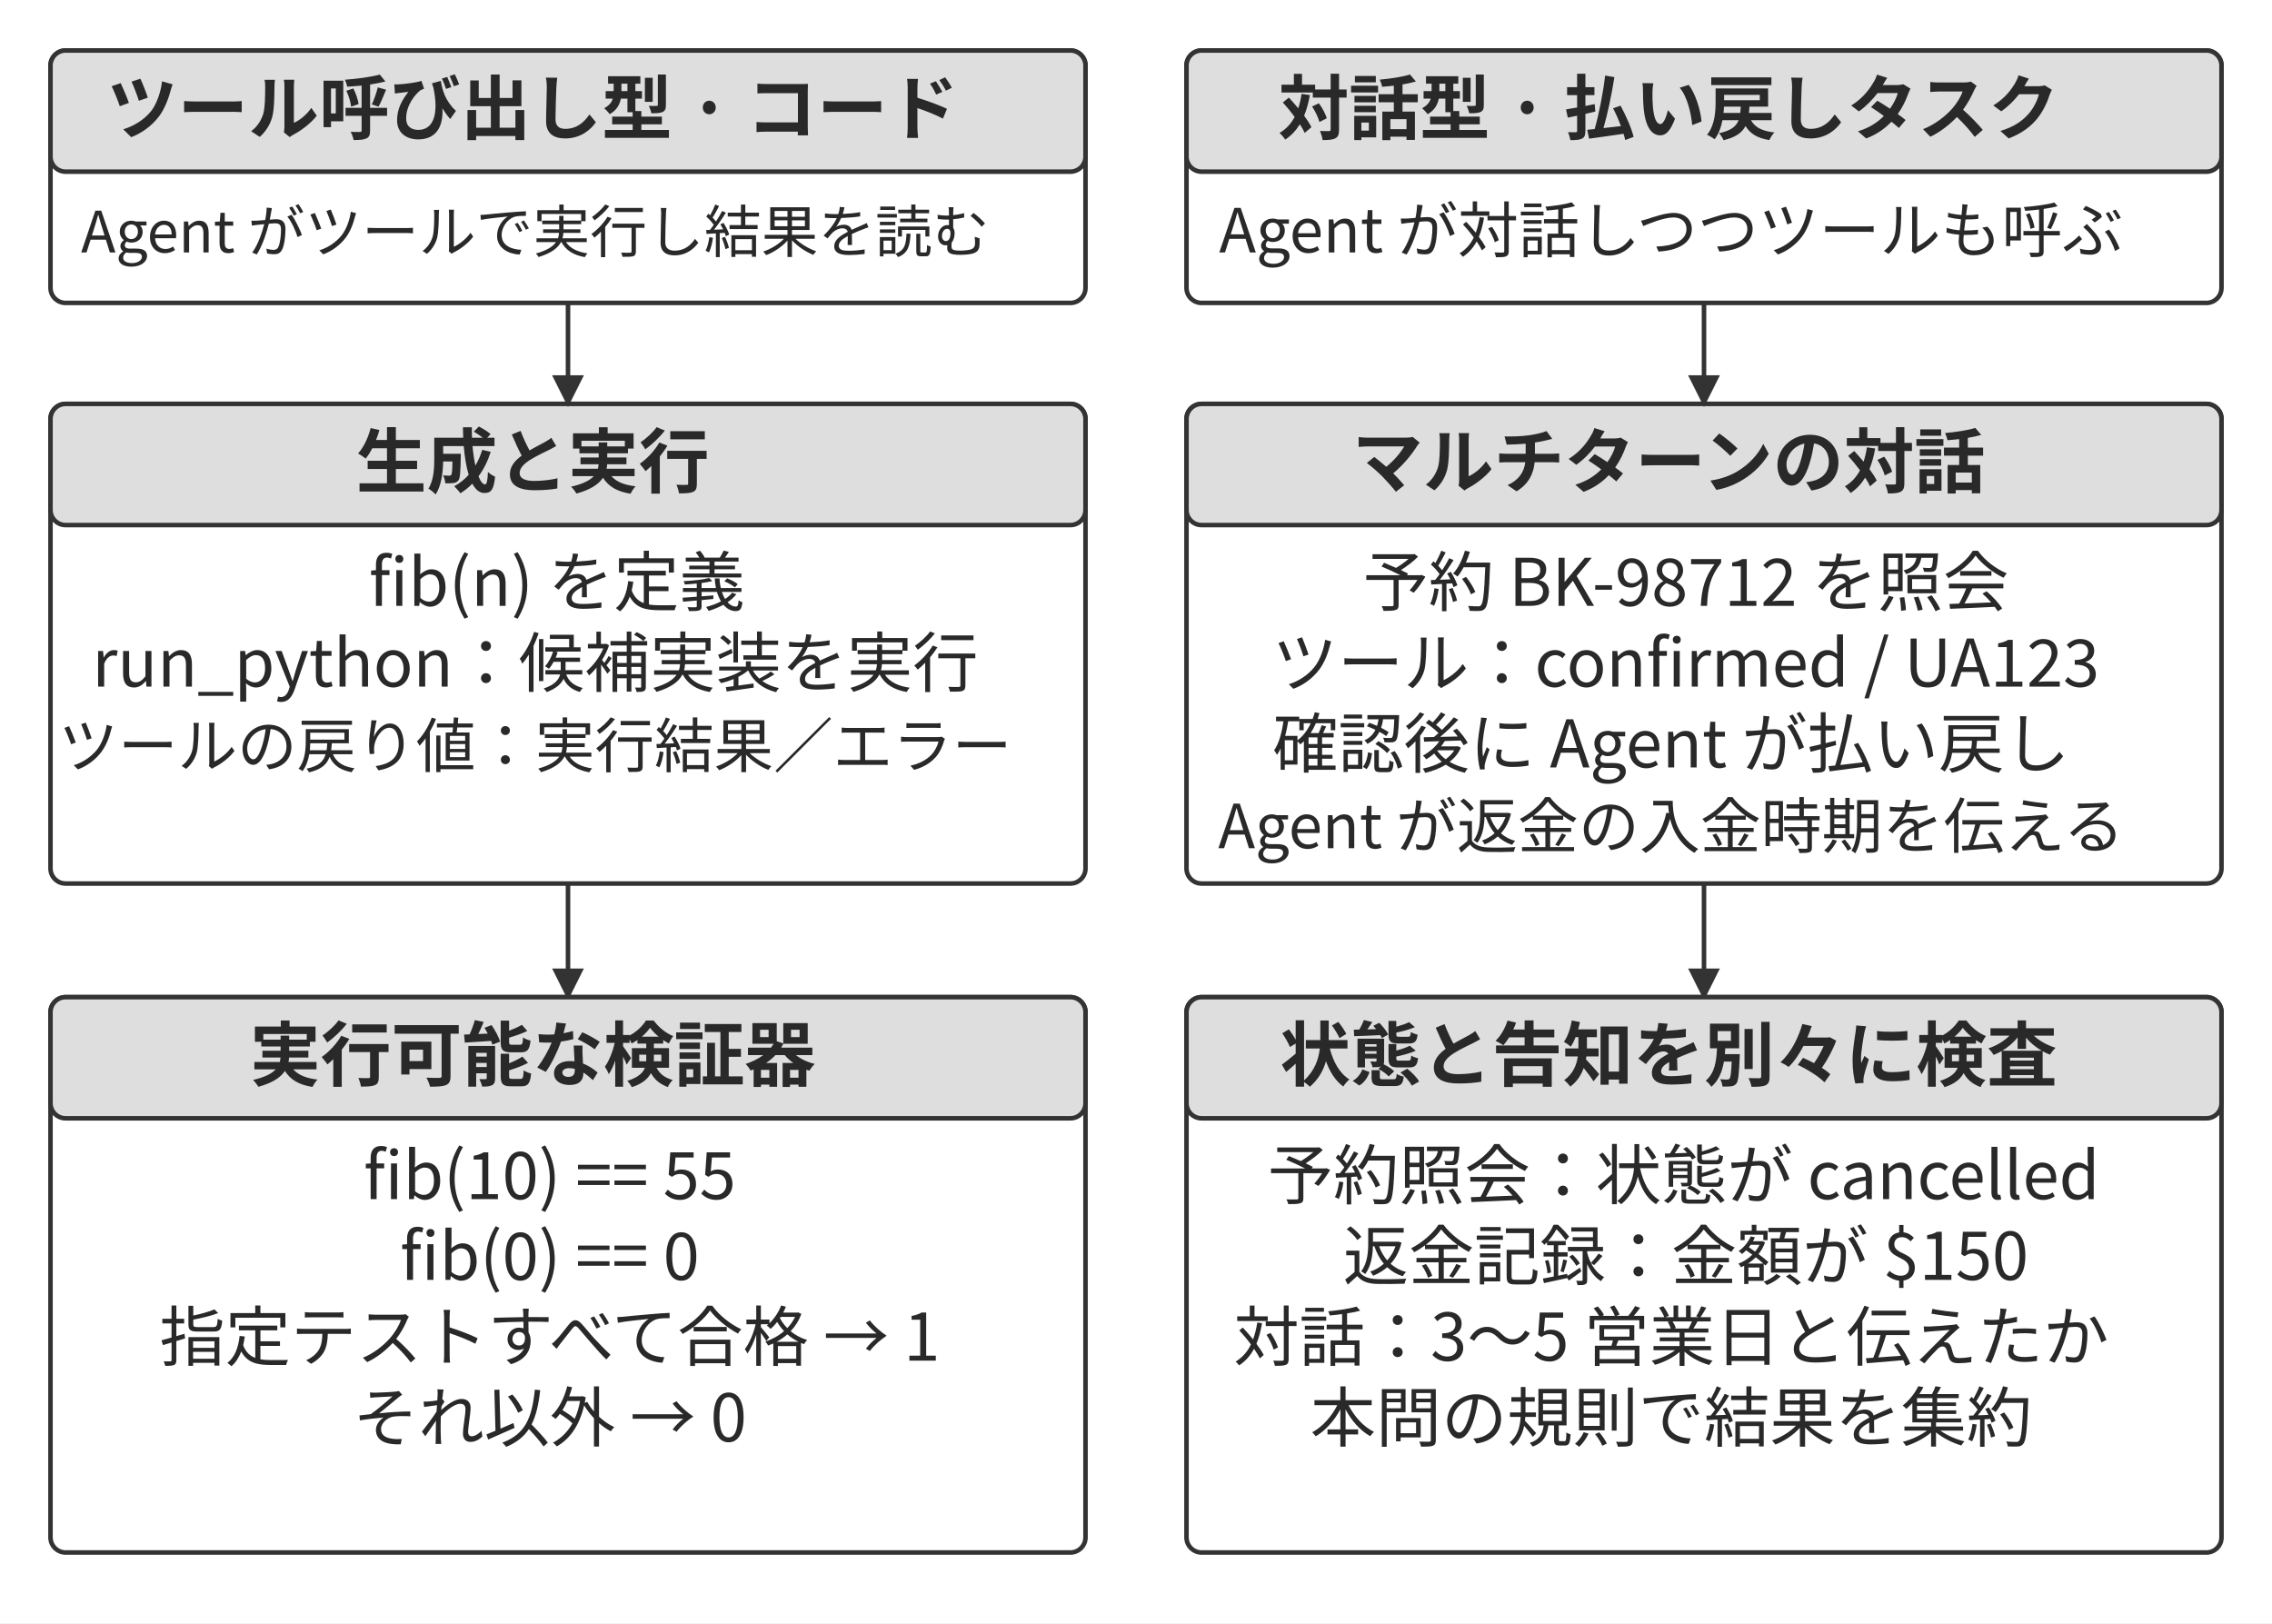
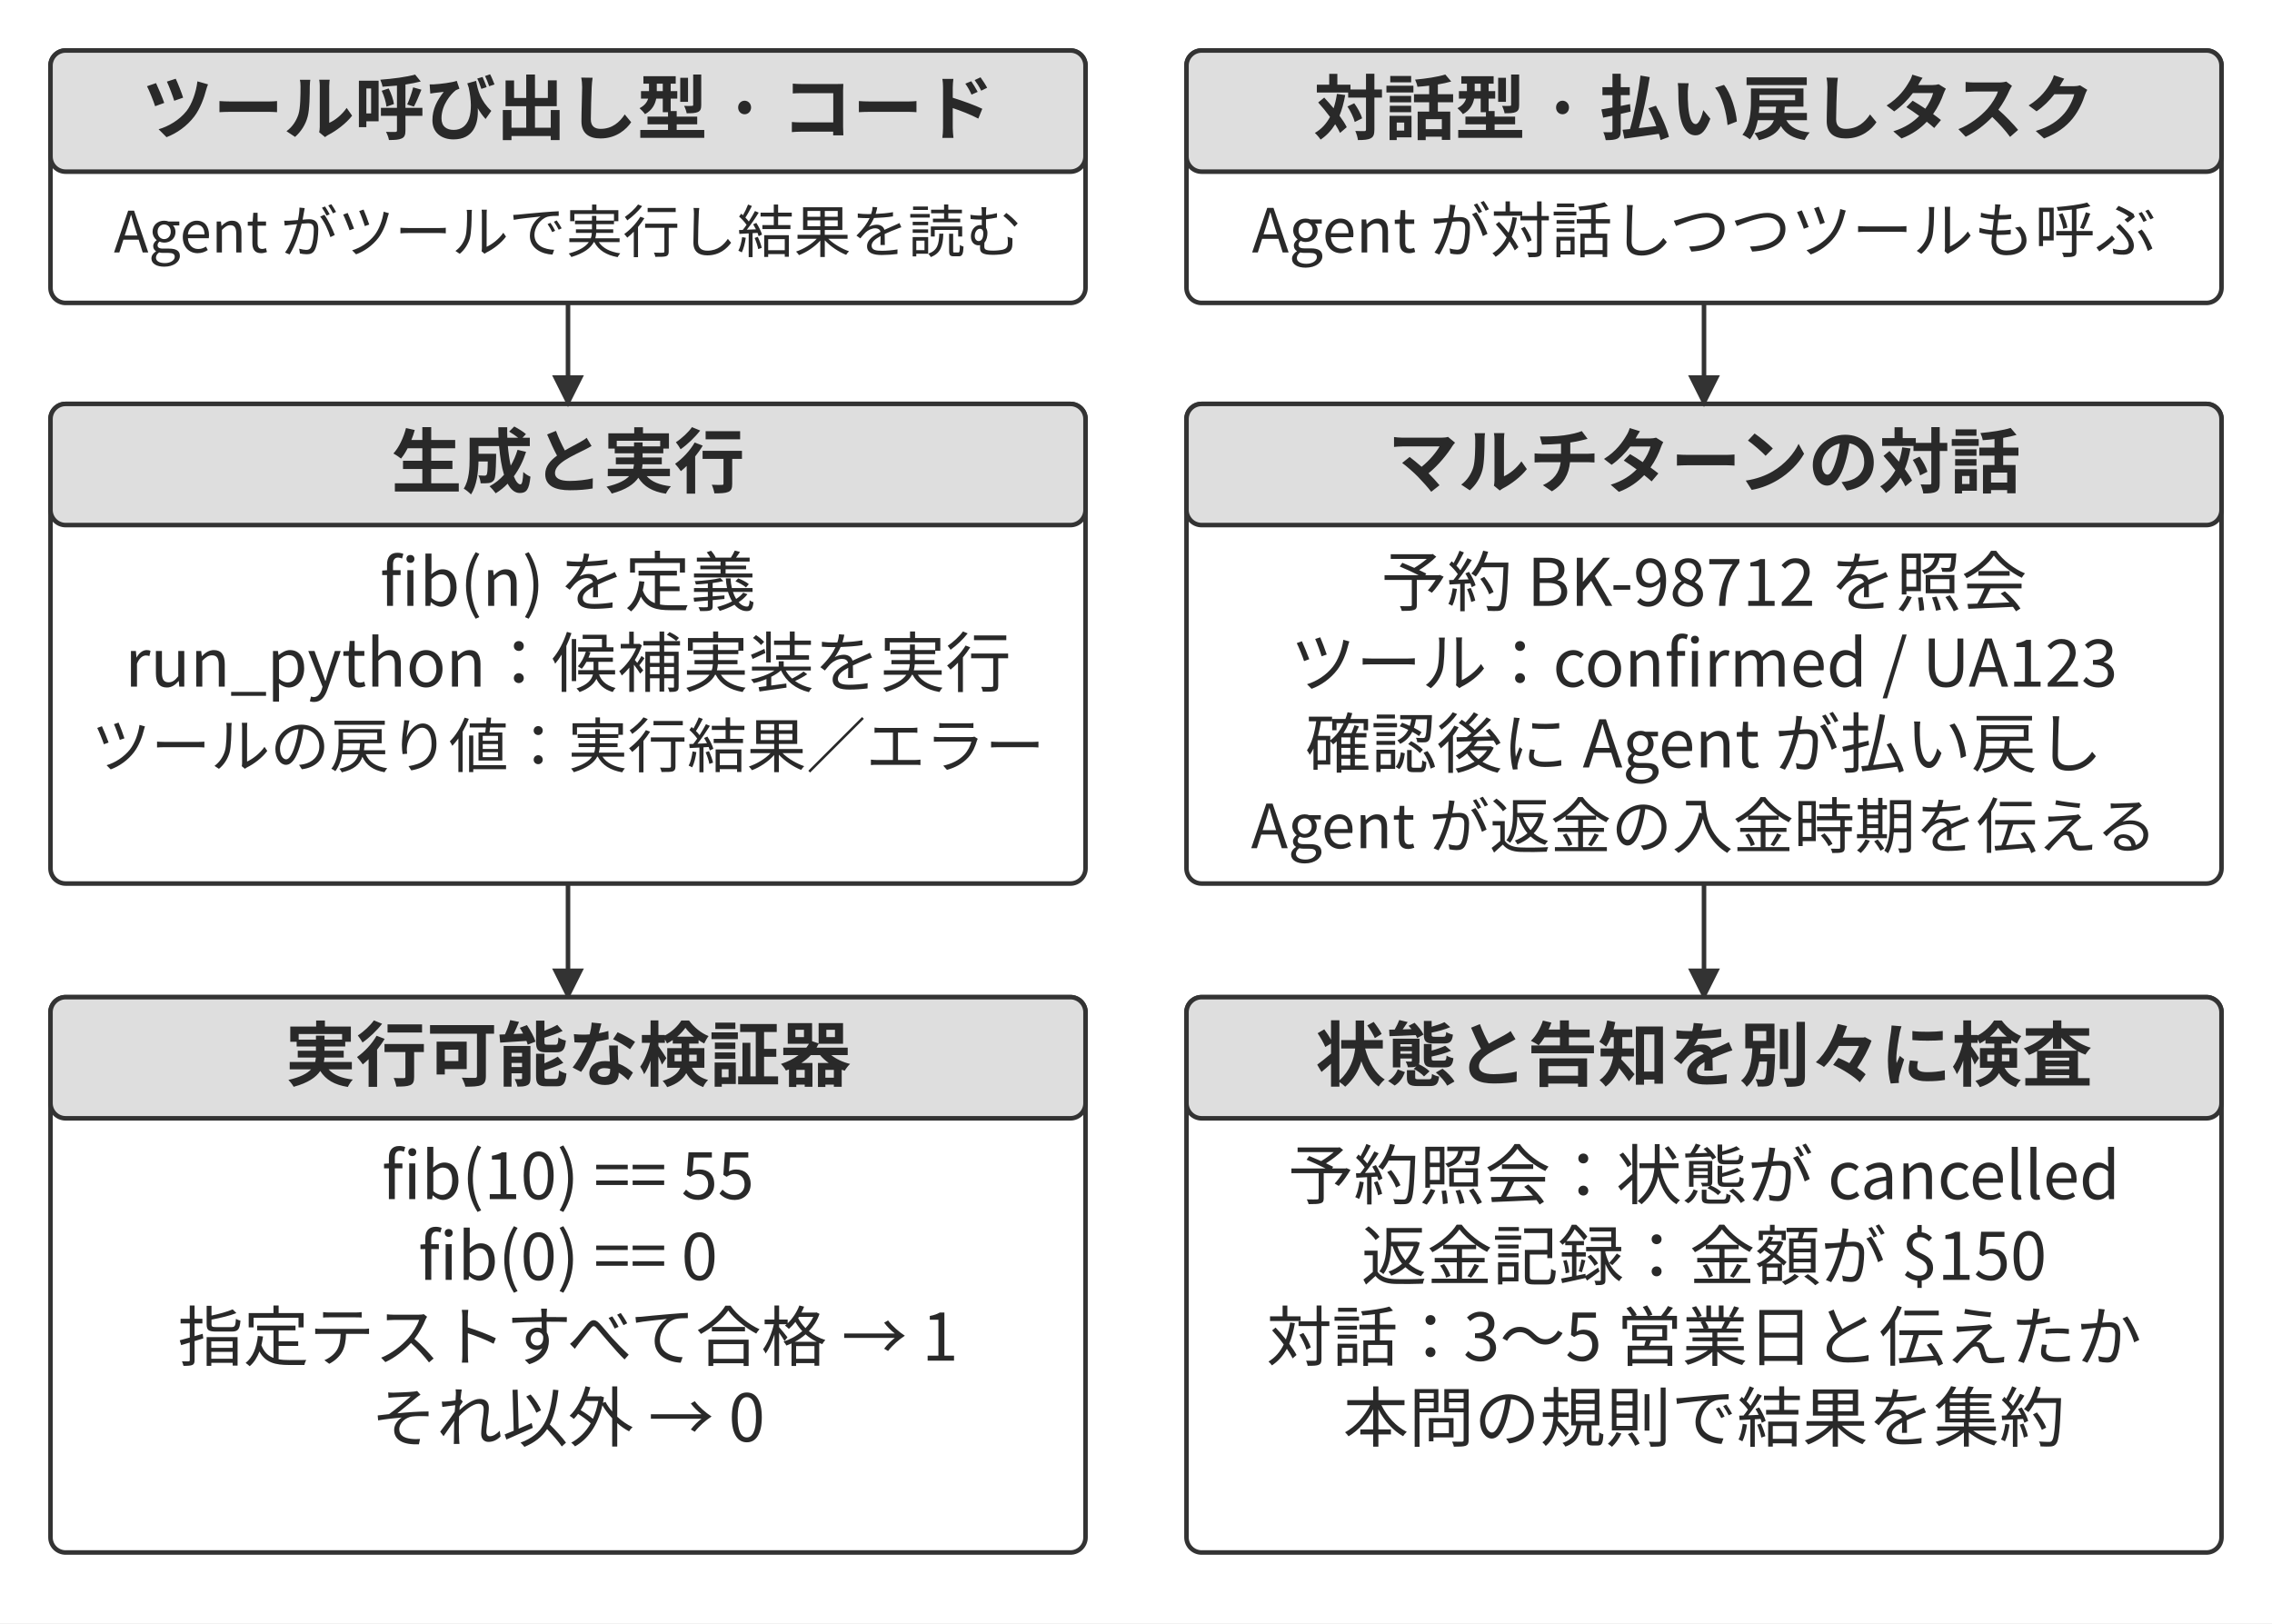
<svg xmlns="http://www.w3.org/2000/svg" width="106.000mm" height="75.731mm" viewBox="0 0 900 643" role="img" aria-labelledby="title desc">
  <defs>
    <marker id="arrow" viewBox="0 0 10 10" refX="9" refY="5" markerWidth="7" markerHeight="7" orient="auto-start-reverse">
      <path d="M0 0 L10 5 L0 10 Z" fill="#333333" />
    </marker>
  </defs>
  <rect width="900" height="643" fill="#ffffff" y="0" />
  <rect x="20" y="20" width="410" height="100" rx="6" fill="#ffffff" stroke="#333333" stroke-width="1.8" />
  <rect x="20" y="20" width="410" height="48" rx="6" fill="#dedede" stroke="#333333" stroke-width="1.8" />
-   <text x="211" y="53" text-anchor="middle" font-family="&quot;Noto Sans CJK JP&quot;, &quot;Source Han Sans JP&quot;, &quot;Hiragino Sans&quot;, &quot;Yu Gothic&quot;, sans-serif" font-size="28.0" font-weight="700" fill="#292929">ツール呼び出し型 · コード</text>
-   <text x="212" y="100" text-anchor="middle" font-family="&quot;Noto Sans CJK JP&quot;, &quot;Source Han Sans JP&quot;, &quot;Hiragino Sans&quot;, &quot;Yu Gothic&quot;, sans-serif" font-size="22.6" font-weight="400" fill="#292929">Agent がツールで実行し結果を読む</text>
+   <text x="225" y="53" text-anchor="middle" font-family="&quot;Noto Sans CJK JP&quot;, &quot;Source Han Sans JP&quot;, &quot;Hiragino Sans&quot;, &quot;Yu Gothic&quot;, sans-serif" font-size="28.0" font-weight="700" fill="#292929">ツール呼び出し型 · コード</text>
+   <text x="225" y="100" text-anchor="middle" font-family="&quot;Noto Sans CJK JP&quot;, &quot;Source Han Sans JP&quot;, &quot;Hiragino Sans&quot;, &quot;Yu Gothic&quot;, sans-serif" font-size="22.6" font-weight="400" fill="#292929">Agent がツールで実行し結果を読む</text>
  <rect x="470" y="20" width="410" height="100" rx="6" fill="#ffffff" stroke="#333333" stroke-width="1.8" />
  <rect x="470" y="20" width="410" height="48" rx="6" fill="#dedede" stroke="#333333" stroke-width="1.8" />
-   <text x="661" y="53" text-anchor="middle" font-family="&quot;Noto Sans CJK JP&quot;, &quot;Source Han Sans JP&quot;, &quot;Hiragino Sans&quot;, &quot;Yu Gothic&quot;, sans-serif" font-size="28.0" font-weight="700" fill="#292929">対話型 · 払い戻しタスク</text>
-   <text x="662" y="100" text-anchor="middle" font-family="&quot;Noto Sans CJK JP&quot;, &quot;Source Han Sans JP&quot;, &quot;Hiragino Sans&quot;, &quot;Yu Gothic&quot;, sans-serif" font-size="24.1" font-weight="400" fill="#292929">Agent が対話しつつツールも呼ぶ</text>
+   <text x="675" y="53" text-anchor="middle" font-family="&quot;Noto Sans CJK JP&quot;, &quot;Source Han Sans JP&quot;, &quot;Hiragino Sans&quot;, &quot;Yu Gothic&quot;, sans-serif" font-size="28.0" font-weight="700" fill="#292929">対話型 · 払い戻しタスク</text>
+   <text x="675" y="100" text-anchor="middle" font-family="&quot;Noto Sans CJK JP&quot;, &quot;Source Han Sans JP&quot;, &quot;Hiragino Sans&quot;, &quot;Yu Gothic&quot;, sans-serif" font-size="24.1" font-weight="400" fill="#292929">Agent が対話しつつツールも呼ぶ</text>
  <rect x="20" y="160" width="410" height="190" rx="6" fill="#ffffff" stroke="#333333" stroke-width="1.8" />
  <rect x="20" y="160" width="410" height="48" rx="6" fill="#dedede" stroke="#333333" stroke-width="1.8" />
-   <text x="211" y="193" text-anchor="middle" font-family="&quot;Noto Sans CJK JP&quot;, &quot;Source Han Sans JP&quot;, &quot;Hiragino Sans&quot;, &quot;Yu Gothic&quot;, sans-serif" font-size="28.0" font-weight="700" fill="#292929">生成と実行</text>
-   <text x="220.61" y="240" text-anchor="middle" font-family="&quot;Noto Sans CJK JP&quot;, &quot;Source Han Sans JP&quot;, &quot;Hiragino Sans&quot;, &quot;Yu Gothic&quot;, sans-serif" font-size="26.0" font-weight="400" fill="#292929">fib(n) を定義</text>
-   <text x="212" y="272" text-anchor="middle" font-family="&quot;Noto Sans CJK JP&quot;, &quot;Source Han Sans JP&quot;, &quot;Hiragino Sans&quot;, &quot;Yu Gothic&quot;, sans-serif" font-size="26.0" font-weight="400" fill="#292929">run_python：候補実装を実行</text>
-   <text x="212" y="304" text-anchor="middle" font-family="&quot;Noto Sans CJK JP&quot;, &quot;Source Han Sans JP&quot;, &quot;Hiragino Sans&quot;, &quot;Yu Gothic&quot;, sans-serif" font-size="23.6" font-weight="400" fill="#292929">ツールの戻り値：実行結果／エラー</text>
+   <text x="225" y="193" text-anchor="middle" font-family="&quot;Noto Sans CJK JP&quot;, &quot;Source Han Sans JP&quot;, &quot;Hiragino Sans&quot;, &quot;Yu Gothic&quot;, sans-serif" font-size="28.0" font-weight="700" fill="#292929">生成と実行</text>
+   <text x="225" y="240" text-anchor="middle" font-family="&quot;Noto Sans CJK JP&quot;, &quot;Source Han Sans JP&quot;, &quot;Hiragino Sans&quot;, &quot;Yu Gothic&quot;, sans-serif" font-size="26.0" font-weight="400" fill="#292929">fib(n) を定義</text>
+   <text x="225" y="272" text-anchor="middle" font-family="&quot;Noto Sans CJK JP&quot;, &quot;Source Han Sans JP&quot;, &quot;Hiragino Sans&quot;, &quot;Yu Gothic&quot;, sans-serif" font-size="26.0" font-weight="400" fill="#292929">run_python：候補実装を実行</text>
+   <text x="225" y="304" text-anchor="middle" font-family="&quot;Noto Sans CJK JP&quot;, &quot;Source Han Sans JP&quot;, &quot;Hiragino Sans&quot;, &quot;Yu Gothic&quot;, sans-serif" font-size="23.6" font-weight="400" fill="#292929">ツールの戻り値：実行結果／エラー</text>
  <rect x="470" y="160" width="410" height="190" rx="6" fill="#ffffff" stroke="#333333" stroke-width="1.8" />
  <rect x="470" y="160" width="410" height="48" rx="6" fill="#dedede" stroke="#333333" stroke-width="1.8" />
-   <text x="661" y="193" text-anchor="middle" font-family="&quot;Noto Sans CJK JP&quot;, &quot;Source Han Sans JP&quot;, &quot;Hiragino Sans&quot;, &quot;Yu Gothic&quot;, sans-serif" font-size="28.0" font-weight="700" fill="#292929">マルチターンの対話</text>
-   <text x="667.78" y="240" text-anchor="middle" font-family="&quot;Noto Sans CJK JP&quot;, &quot;Source Han Sans JP&quot;, &quot;Hiragino Sans&quot;, &quot;Yu Gothic&quot;, sans-serif" font-size="26.0" font-weight="400" fill="#292929">予約 BK-98712 を照会</text>
-   <text x="667.79" y="272" text-anchor="middle" font-family="&quot;Noto Sans CJK JP&quot;, &quot;Source Han Sans JP&quot;, &quot;Hiragino Sans&quot;, &quot;Yu Gothic&quot;, sans-serif" font-size="26.0" font-weight="400" fill="#292929">ツール：confirmed / UA123</text>
-   <text x="662" y="304" text-anchor="middle" font-family="&quot;Noto Sans CJK JP&quot;, &quot;Source Han Sans JP&quot;, &quot;Hiragino Sans&quot;, &quot;Yu Gothic&quot;, sans-serif" font-size="26.0" font-weight="400" fill="#292929">確認後に Agent が払い戻し</text>
-   <text x="662" y="336" text-anchor="middle" font-family="&quot;Noto Sans CJK JP&quot;, &quot;Source Han Sans JP&quot;, &quot;Hiragino Sans&quot;, &quot;Yu Gothic&quot;, sans-serif" font-size="24.1" font-weight="400" fill="#292929">Agent が返金の入金時期を伝える</text>
+   <text x="675" y="193" text-anchor="middle" font-family="&quot;Noto Sans CJK JP&quot;, &quot;Source Han Sans JP&quot;, &quot;Hiragino Sans&quot;, &quot;Yu Gothic&quot;, sans-serif" font-size="28.0" font-weight="700" fill="#292929">マルチターンの対話</text>
+   <text x="675" y="240" text-anchor="middle" font-family="&quot;Noto Sans CJK JP&quot;, &quot;Source Han Sans JP&quot;, &quot;Hiragino Sans&quot;, &quot;Yu Gothic&quot;, sans-serif" font-size="26.0" font-weight="400" fill="#292929">予約 BK-98712 を照会</text>
+   <text x="675" y="272" text-anchor="middle" font-family="&quot;Noto Sans CJK JP&quot;, &quot;Source Han Sans JP&quot;, &quot;Hiragino Sans&quot;, &quot;Yu Gothic&quot;, sans-serif" font-size="26.0" font-weight="400" fill="#292929">ツール：confirmed / UA123</text>
+   <text x="675" y="304" text-anchor="middle" font-family="&quot;Noto Sans CJK JP&quot;, &quot;Source Han Sans JP&quot;, &quot;Hiragino Sans&quot;, &quot;Yu Gothic&quot;, sans-serif" font-size="26.0" font-weight="400" fill="#292929">確認後に Agent が払い戻し</text>
+   <text x="675" y="336" text-anchor="middle" font-family="&quot;Noto Sans CJK JP&quot;, &quot;Source Han Sans JP&quot;, &quot;Hiragino Sans&quot;, &quot;Yu Gothic&quot;, sans-serif" font-size="24.1" font-weight="400" fill="#292929">Agent が返金の入金時期を伝える</text>
  <path d="M225 120 L225 160" fill="none" stroke="#333333" stroke-width="1.8" marker-end="url(#arrow)" />
  <path d="M675 120 L675 160" fill="none" stroke="#333333" stroke-width="1.8" marker-end="url(#arrow)" />
  <path d="M225 350 L225 395" fill="none" stroke="#333333" stroke-width="1.8" marker-end="url(#arrow)" />
  <path d="M675 350 L675 395" fill="none" stroke="#333333" stroke-width="1.8" marker-end="url(#arrow)" />
  <rect x="20" y="395" width="410" height="220" rx="6" fill="#ffffff" stroke="#333333" stroke-width="1.8" />
  <rect x="20" y="395" width="410" height="48" rx="6" fill="#dedede" stroke="#333333" stroke-width="1.8" />
-   <text x="211" y="428" text-anchor="middle" font-family="&quot;Noto Sans CJK JP&quot;, &quot;Source Han Sans JP&quot;, &quot;Hiragino Sans&quot;, &quot;Yu Gothic&quot;, sans-serif" font-size="28.0" font-weight="700" fill="#292929">実行可能な検証器</text>
-   <text x="217.78" y="475" text-anchor="middle" font-family="&quot;Noto Sans CJK JP&quot;, &quot;Source Han Sans JP&quot;, &quot;Hiragino Sans&quot;, &quot;Yu Gothic&quot;, sans-serif" font-size="26.0" font-weight="400" fill="#292929">fib(10) == 55</text>
-   <text x="217.78" y="507" text-anchor="middle" font-family="&quot;Noto Sans CJK JP&quot;, &quot;Source Han Sans JP&quot;, &quot;Hiragino Sans&quot;, &quot;Yu Gothic&quot;, sans-serif" font-size="26.0" font-weight="400" fill="#292929">fib(0) == 0</text>
-   <text x="217.78" y="539" text-anchor="middle" font-family="&quot;Noto Sans CJK JP&quot;, &quot;Source Han Sans JP&quot;, &quot;Hiragino Sans&quot;, &quot;Yu Gothic&quot;, sans-serif" font-size="26.0" font-weight="400" fill="#292929">指定テストすべて合格 → 1</text>
-   <text x="217.78" y="571" text-anchor="middle" font-family="&quot;Noto Sans CJK JP&quot;, &quot;Source Han Sans JP&quot;, &quot;Hiragino Sans&quot;, &quot;Yu Gothic&quot;, sans-serif" font-size="26.0" font-weight="400" fill="#292929">それ以外 → 0</text>
+   <text x="225" y="428" text-anchor="middle" font-family="&quot;Noto Sans CJK JP&quot;, &quot;Source Han Sans JP&quot;, &quot;Hiragino Sans&quot;, &quot;Yu Gothic&quot;, sans-serif" font-size="28.0" font-weight="700" fill="#292929">実行可能な検証器</text>
+   <text x="225" y="475" text-anchor="middle" font-family="&quot;Noto Sans CJK JP&quot;, &quot;Source Han Sans JP&quot;, &quot;Hiragino Sans&quot;, &quot;Yu Gothic&quot;, sans-serif" font-size="26.0" font-weight="400" fill="#292929">fib(10) == 55</text>
+   <text x="225" y="507" text-anchor="middle" font-family="&quot;Noto Sans CJK JP&quot;, &quot;Source Han Sans JP&quot;, &quot;Hiragino Sans&quot;, &quot;Yu Gothic&quot;, sans-serif" font-size="26.0" font-weight="400" fill="#292929">fib(0) == 0</text>
+   <text x="225" y="539" text-anchor="middle" font-family="&quot;Noto Sans CJK JP&quot;, &quot;Source Han Sans JP&quot;, &quot;Hiragino Sans&quot;, &quot;Yu Gothic&quot;, sans-serif" font-size="26.0" font-weight="400" fill="#292929">指定テストすべて合格 → 1</text>
+   <text x="225" y="571" text-anchor="middle" font-family="&quot;Noto Sans CJK JP&quot;, &quot;Source Han Sans JP&quot;, &quot;Hiragino Sans&quot;, &quot;Yu Gothic&quot;, sans-serif" font-size="26.0" font-weight="400" fill="#292929">それ以外 → 0</text>
  <rect x="470" y="395" width="410" height="220" rx="6" fill="#ffffff" stroke="#333333" stroke-width="1.8" />
  <rect x="470" y="395" width="410" height="48" rx="6" fill="#dedede" stroke="#333333" stroke-width="1.8" />
-   <text x="661" y="428" text-anchor="middle" font-family="&quot;Noto Sans CJK JP&quot;, &quot;Source Han Sans JP&quot;, &quot;Hiragino Sans&quot;, &quot;Yu Gothic&quot;, sans-serif" font-size="28.0" font-weight="700" fill="#292929">状態と告知を別々に検査</text>
-   <text x="666.94" y="475" text-anchor="middle" font-family="&quot;Noto Sans CJK JP&quot;, &quot;Source Han Sans JP&quot;, &quot;Hiragino Sans&quot;, &quot;Yu Gothic&quot;, sans-serif" font-size="26.0" font-weight="400" fill="#292929">予約照会：状態が cancelled</text>
-   <text x="667.78" y="507" text-anchor="middle" font-family="&quot;Noto Sans CJK JP&quot;, &quot;Source Han Sans JP&quot;, &quot;Hiragino Sans&quot;, &quot;Yu Gothic&quot;, sans-serif" font-size="26.0" font-weight="400" fill="#292929">返金記録：金額が $150</text>
-   <text x="662" y="539" text-anchor="middle" font-family="&quot;Noto Sans CJK JP&quot;, &quot;Source Han Sans JP&quot;, &quot;Hiragino Sans&quot;, &quot;Yu Gothic&quot;, sans-serif" font-size="26.0" font-weight="400" fill="#292929">対話：3〜5 営業日と伝えたか</text>
-   <text x="662" y="571" text-anchor="middle" font-family="&quot;Noto Sans CJK JP&quot;, &quot;Source Han Sans JP&quot;, &quot;Hiragino Sans&quot;, &quot;Yu Gothic&quot;, sans-serif" font-size="26.0" font-weight="400" fill="#292929">本問の規則で結果を集約</text>
+   <text x="675" y="428" text-anchor="middle" font-family="&quot;Noto Sans CJK JP&quot;, &quot;Source Han Sans JP&quot;, &quot;Hiragino Sans&quot;, &quot;Yu Gothic&quot;, sans-serif" font-size="28.0" font-weight="700" fill="#292929">状態と告知を別々に検査</text>
+   <text x="675" y="475" text-anchor="middle" font-family="&quot;Noto Sans CJK JP&quot;, &quot;Source Han Sans JP&quot;, &quot;Hiragino Sans&quot;, &quot;Yu Gothic&quot;, sans-serif" font-size="26.0" font-weight="400" fill="#292929">予約照会：状態が cancelled</text>
+   <text x="675" y="507" text-anchor="middle" font-family="&quot;Noto Sans CJK JP&quot;, &quot;Source Han Sans JP&quot;, &quot;Hiragino Sans&quot;, &quot;Yu Gothic&quot;, sans-serif" font-size="26.0" font-weight="400" fill="#292929">返金記録：金額が $150</text>
+   <text x="675" y="539" text-anchor="middle" font-family="&quot;Noto Sans CJK JP&quot;, &quot;Source Han Sans JP&quot;, &quot;Hiragino Sans&quot;, &quot;Yu Gothic&quot;, sans-serif" font-size="26.0" font-weight="400" fill="#292929">対話：3〜5 営業日と伝えたか</text>
+   <text x="675" y="571" text-anchor="middle" font-family="&quot;Noto Sans CJK JP&quot;, &quot;Source Han Sans JP&quot;, &quot;Hiragino Sans&quot;, &quot;Yu Gothic&quot;, sans-serif" font-size="26.0" font-weight="400" fill="#292929">本問の規則で結果を集約</text>
  <defs />
</svg>
